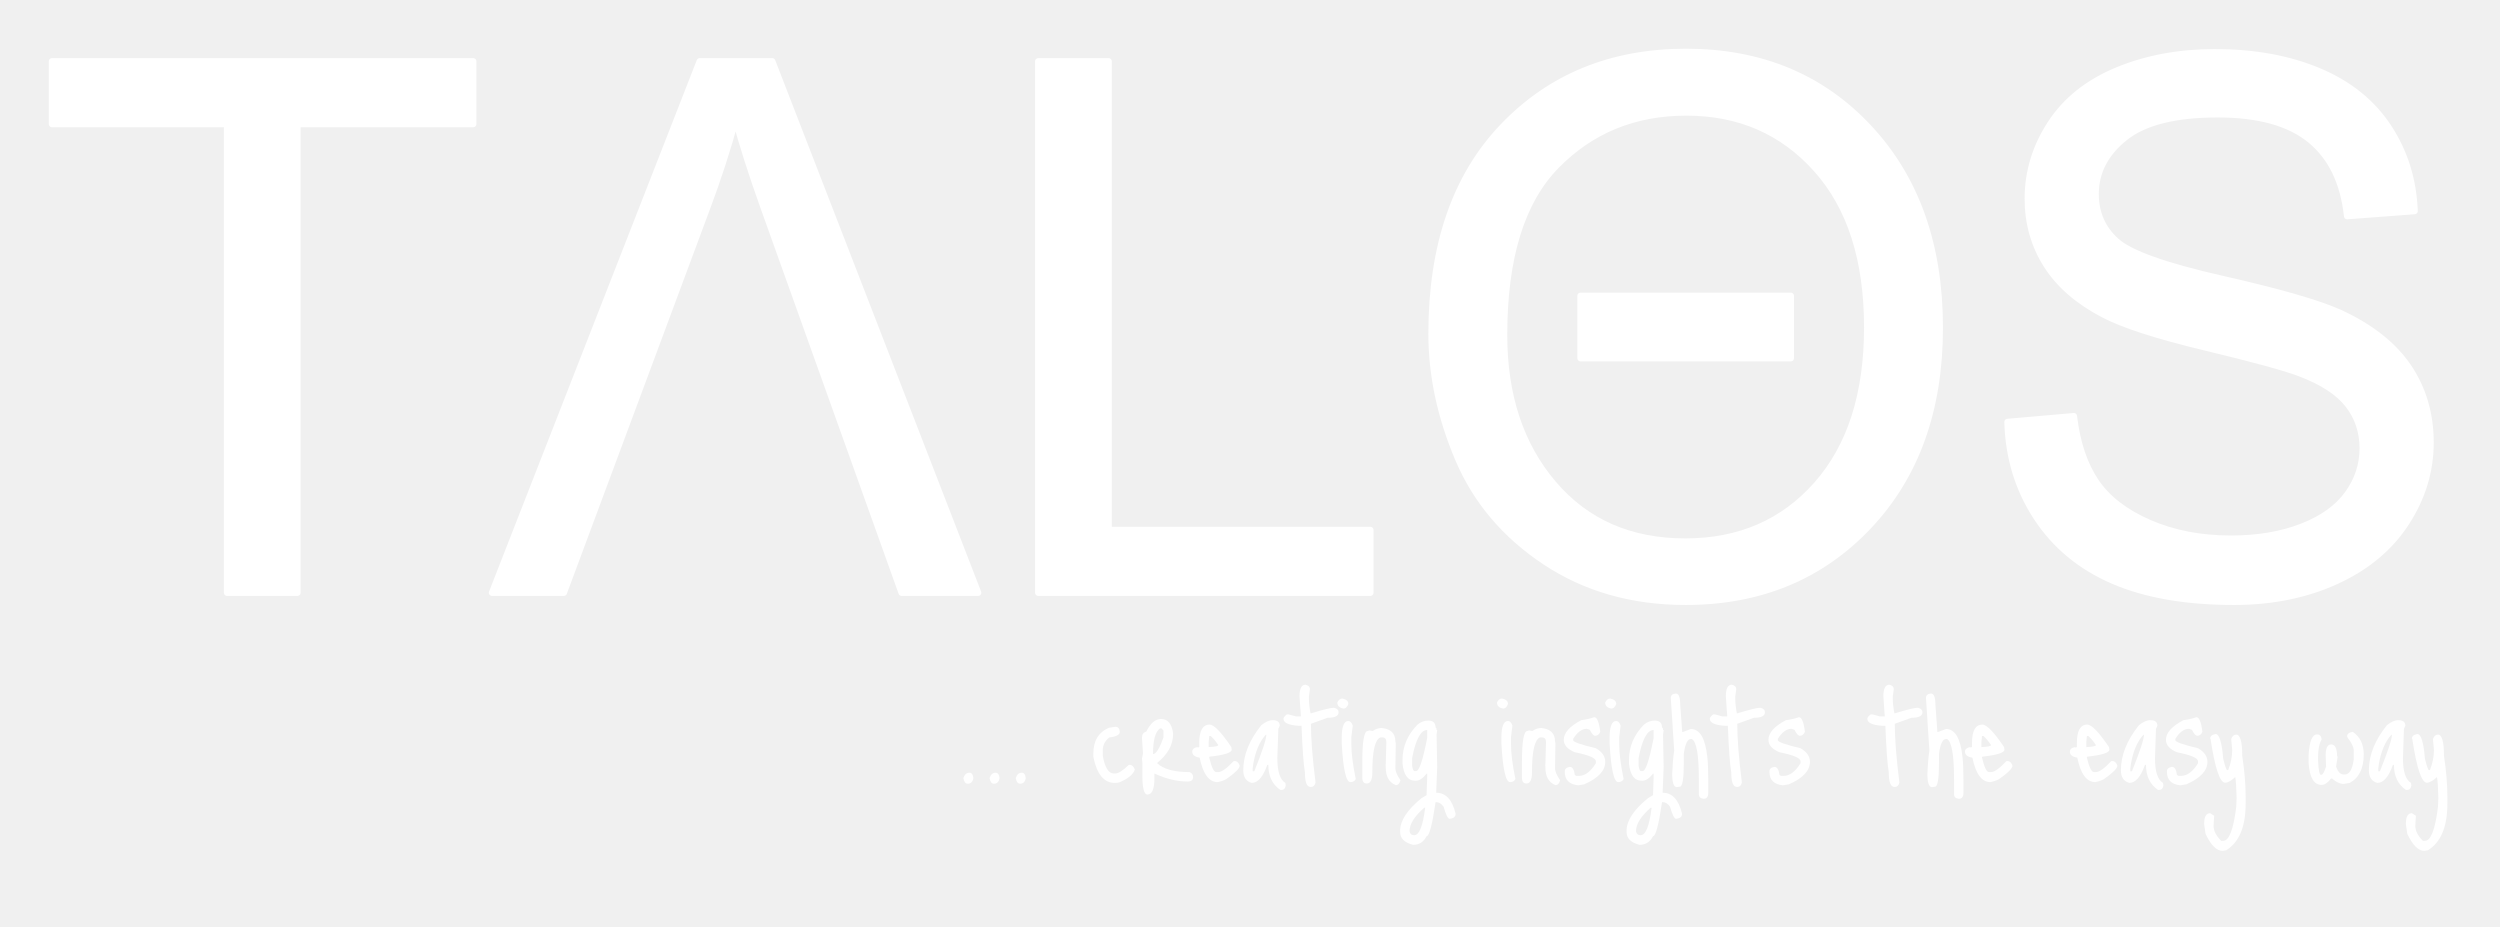
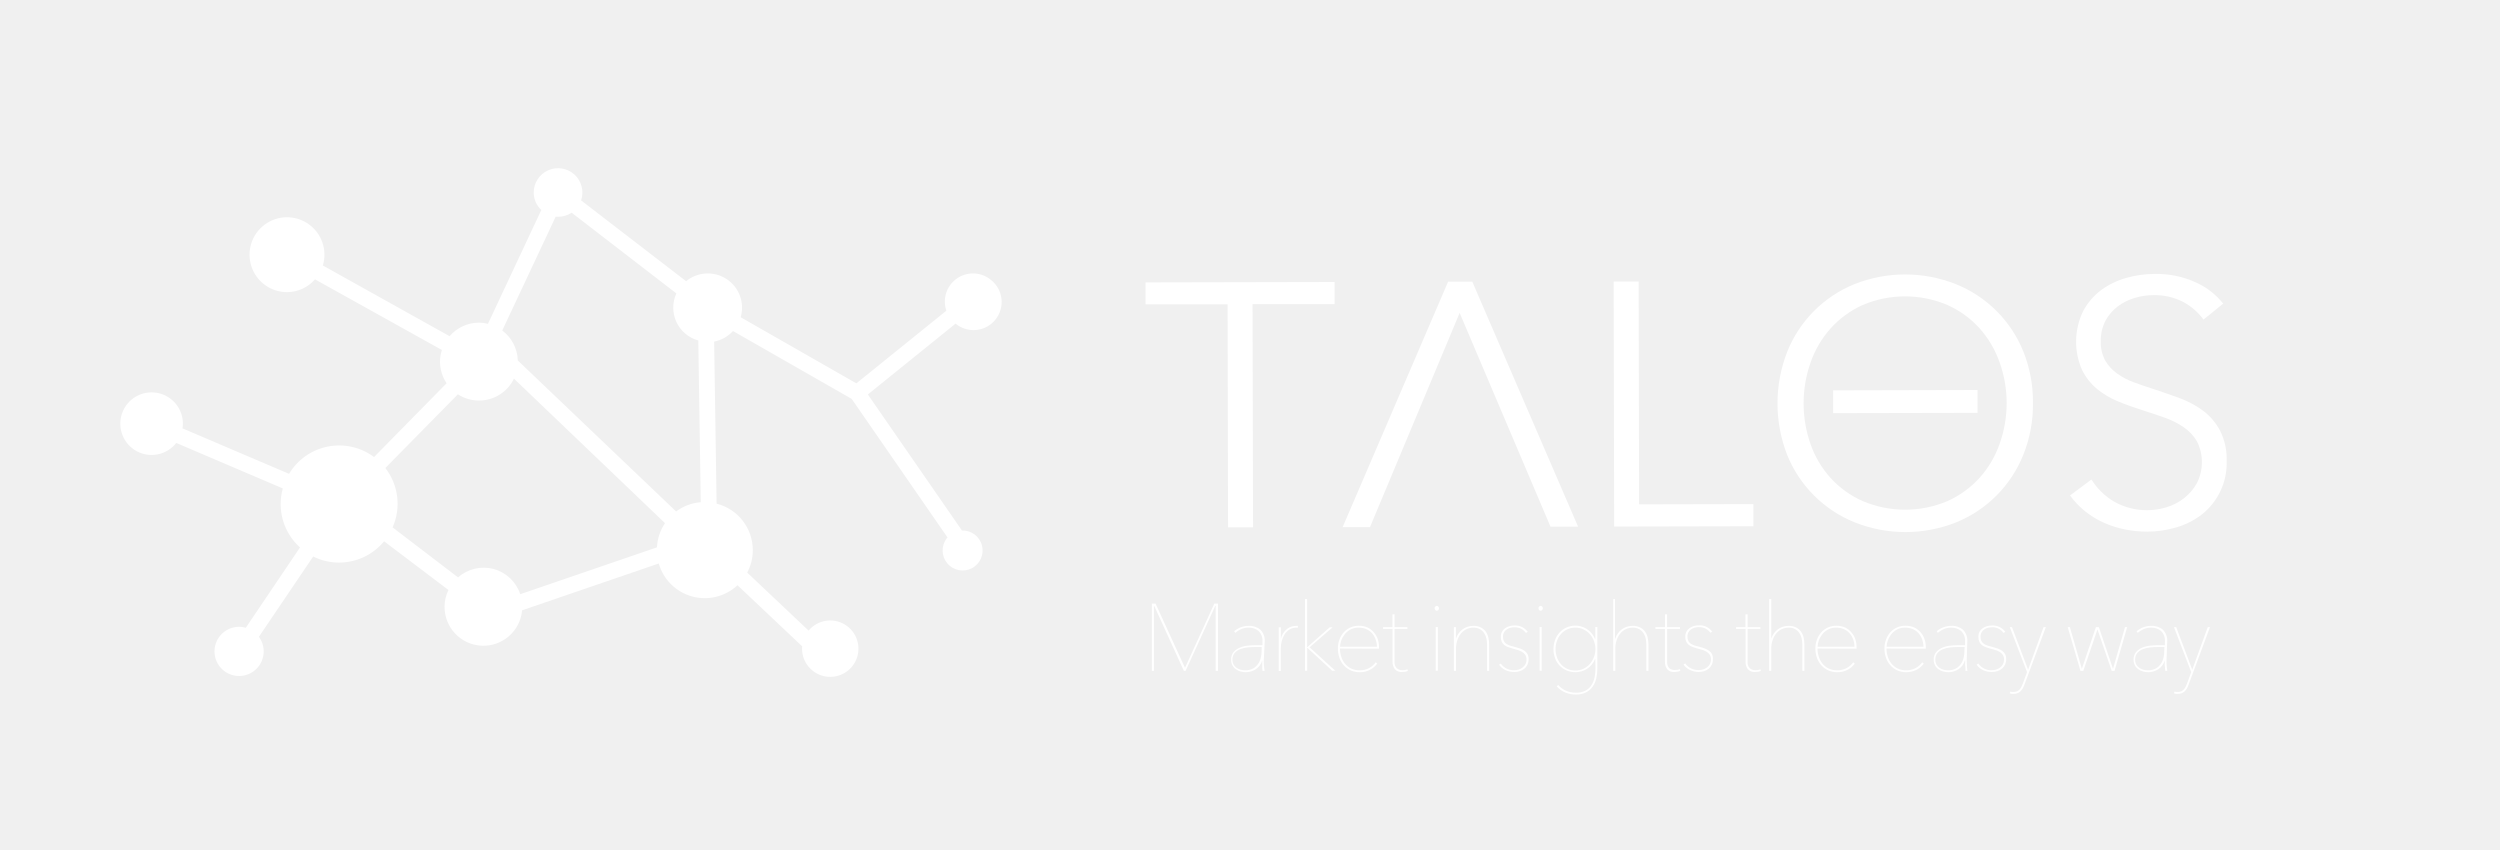
- <svg xmlns="http://www.w3.org/2000/svg" width="100%" height="100%" viewBox="0 0 14617 5417" version="1.1" xml:space="preserve" style="fill-rule:evenodd;clip-rule:evenodd;stroke-linejoin:round;stroke-miterlimit:1.414;">
-   <g>
-     <path d="M1327.7,3465.5l0,-2740.23l-1023.61,0l0,-366.636l2462.61,0l0,366.636l-1027.85,0l0,2740.23l-411.141,0Z" style="fill:#fff;fill-rule:nonzero;stroke:#fff;stroke-width:37.5px;" />
-     <path d="M4515.1,358.631l1203.75,3106.87l-447.169,0l-807.446,-2254.92c-70.643,-197.8 -125.038,-368.049 -163.185,-510.747c-46.624,170.955 -101.726,341.204 -165.304,510.747l-839.236,2254.92l-419.618,0l1214.35,-3106.87l423.856,0Z" style="fill:#fff;fill-rule:nonzero;stroke:#fff;stroke-width:37.5px;" />
-     <path d="M6070.66,3465.5l0,-3106.87l411.141,0l0,2740.23l1530.12,0l0,366.636l-1941.26,0Z" style="fill:#fff;fill-rule:nonzero;stroke:#fff;stroke-width:37.5px;" />
-     <path d="M8370.08,1952.33c0,-517.105 139.166,-921.182 417.499,-1212.23c278.332,-291.048 635.078,-436.572 1070.24,-436.572c436.572,0 792.965,147.996 1069.18,443.99c276.213,295.993 414.32,685.588 414.32,1168.78c0,480.371 -139.166,867.493 -417.499,1161.37c-278.332,293.874 -634.372,440.811 -1068.12,440.811c-312.241,0 -585.982,-78.06 -821.223,-234.181c-235.24,-156.12 -404.783,-356.746 -508.628,-601.876c-103.844,-245.13 -155.767,-488.495 -155.767,-730.093Zm423.857,6.358c0,354.626 96.074,644.615 288.222,869.965c192.149,225.351 449.288,338.026 771.419,338.026c316.48,0 572.913,-111.262 769.3,-333.787c196.387,-222.525 294.58,-528.761 294.58,-918.709c0,-395.6 -98.899,-703.955 -296.699,-925.067c-197.8,-221.112 -451.408,-331.668 -760.823,-331.668c-303.764,0 -557.371,103.845 -760.822,311.535c-203.452,207.689 -305.177,537.591 -305.177,989.705Zm447.169,135.634l0,-364.517l1229.18,0l0,364.517l-1229.18,0Z" style="fill:#fff;fill-rule:nonzero;stroke:#fff;stroke-width:37.5px;" />
-     <path d="M11737.6,2467.32l387.829,-33.909c18.367,155.414 61.106,282.924 128.216,382.531c67.111,99.606 171.309,180.139 312.595,241.598c141.285,61.459 300.231,92.189 476.838,92.189c156.827,0 295.287,-23.312 415.38,-69.937c120.092,-46.624 209.456,-110.555 268.089,-191.795c58.634,-81.239 87.95,-169.895 87.95,-265.97c0,-97.487 -28.257,-182.611 -84.771,-255.373c-56.514,-72.762 -149.763,-133.868 -279.745,-183.318c-83.359,-32.496 -267.736,-83.005 -553.133,-151.529c-285.397,-68.523 -485.316,-133.162 -599.757,-193.914c-148.35,-77.707 -258.906,-174.135 -331.668,-289.283c-72.762,-115.147 -109.143,-244.07 -109.143,-386.769c0,-156.827 44.505,-303.41 133.515,-439.751c89.009,-136.34 218.992,-239.832 389.948,-310.475c170.955,-70.643 360.984,-105.964 570.087,-105.964c230.295,0 433.393,37.087 609.294,111.262c175.9,74.175 311.181,183.318 405.842,327.43c94.662,144.111 145.524,307.296 152.589,489.554l-394.187,29.67c-21.193,-196.387 -92.895,-344.737 -215.107,-445.05c-122.212,-100.312 -302.704,-150.469 -541.477,-150.469c-248.662,0 -429.861,45.565 -543.596,136.694c-113.735,91.129 -170.602,200.979 -170.602,329.549c0,111.615 40.266,203.451 120.799,275.506c79.12,72.056 285.75,145.878 619.89,221.466c334.14,75.587 563.376,141.638 687.707,198.152c180.846,83.359 314.361,188.97 400.545,316.833c86.184,127.864 129.276,275.154 129.276,441.871c0,165.304 -47.33,321.071 -141.992,467.302c-94.661,146.23 -230.648,259.965 -407.962,341.204c-177.313,81.239 -376.879,121.859 -598.697,121.859c-281.158,0 -516.752,-40.973 -706.781,-122.918c-190.029,-81.946 -339.085,-205.218 -447.169,-369.815c-108.083,-164.598 -164.951,-350.742 -170.602,-558.431Z" style="fill:#fff;fill-rule:nonzero;stroke:#fff;stroke-width:37.5px;" />
-   </g>
-   <path d="M5667.76,4517.77c13.282,0 21.094,10.546 23.438,31.64c-3.906,21.875 -14.844,32.813 -32.813,32.813c-13.281,0 -21.875,-10.938 -25.781,-32.813c7.031,-21.094 18.75,-31.64 35.156,-31.64Z" style="fill:#fff;fill-rule:nonzero;" />
-   <path d="M5820.85,4517.77c13.281,0 21.094,10.546 23.438,31.64c-3.907,21.875 -14.844,32.813 -32.813,32.813c-13.281,0 -21.875,-10.938 -25.781,-32.813c7.031,-21.094 18.75,-31.64 35.156,-31.64Z" style="fill:#fff;fill-rule:nonzero;" />
-   <path d="M5973.95,4517.77c13.281,0 21.094,10.546 23.437,31.64c-3.906,21.875 -14.843,32.813 -32.812,32.813c-13.281,0 -21.875,-10.938 -25.781,-32.813c7.031,-21.094 18.75,-31.64 35.156,-31.64Z" style="fill:#fff;fill-rule:nonzero;" />
-   <path d="M6521.54,4249.41c15.625,0 24.218,9.766 25.781,29.297c0,17.188 -20.313,28.125 -60.938,32.813c-25.781,19.531 -38.671,44.921 -38.671,76.171l0,31.641c12.5,68.75 33.984,103.125 64.453,103.125l9.375,0c17.187,0 43.359,-16.797 78.515,-50.391l5.86,0c12.5,0 22.265,8.985 29.297,26.954c-8.594,27.343 -36.719,51.562 -84.375,72.656c-7.813,3.906 -18.75,5.859 -32.813,5.859c-63.281,0 -105.078,-50.781 -125.391,-152.344l0,-19.921c0,-73.438 30.079,-123.438 90.235,-150l38.672,-5.86Z" style="fill:#fff;fill-rule:nonzero;" />
-   <path d="M6788.31,4203.71c39.063,0 62.5,27.344 70.313,82.031l0,8.203c0,60.938 -31.25,116.797 -93.75,167.579c35.937,35.156 99.219,52.734 189.844,52.734c14.062,5.469 21.093,15.234 21.093,29.297c0,17.187 -10.937,25.781 -32.812,25.781c-61.719,0 -126.172,-15.625 -193.36,-46.875l0,26.953c0,64.063 -13.671,96.094 -41.015,96.094c-19.531,0 -29.297,-37.109 -29.297,-111.328l0,-72.656l-2.344,-26.954l5.86,-29.296l-5.86,-90.235l0,-3.515c0,-17.188 8.594,-28.907 25.781,-35.157c24.219,-48.437 52.735,-72.656 85.547,-72.656Zm-46.875,205.078c17.969,0 38.282,-32.422 60.938,-97.265l0,-41.016l-11.719,-11.719l-8.203,0c-27.344,18.75 -41.016,68.75 -41.016,150Z" style="fill:#fff;fill-rule:nonzero;" />
-   <path d="M7072.65,4236.52c25.781,0.781 67.969,44.531 126.563,131.25l2.343,15.234c0,17.969 -42.968,31.641 -128.906,41.016l-2.344,2.343l0,3.516c13.282,56.25 26.953,84.375 41.016,84.375l11.719,0c19.531,0 49.609,-21.484 90.234,-64.453l5.859,0c13.282,0 23.047,8.984 29.297,26.953c0,15.625 -26.172,41.797 -78.515,78.516c-14.063,7.812 -30.86,13.671 -50.391,17.578c-50.781,0 -85.937,-47.657 -105.469,-142.969c-28.906,-4.688 -43.359,-16.406 -43.359,-35.156c0,-14.063 10.547,-23.047 31.641,-26.953l0,3.515l9.375,-3.515l0,-23.438c0,-71.875 20.312,-107.812 60.937,-107.812Zm-2.344,66.796l-3.515,35.157l0,29.297l3.515,0c35.157,-1.563 52.735,-5.469 52.735,-11.719c-16.407,-24.219 -31.25,-41.797 -44.532,-52.735l-8.203,0Z" style="fill:#fff;fill-rule:nonzero;" />
-   <path d="M7441.37,4210.74c27.344,0 41.015,10.938 41.015,32.813l-8.203,17.578l-5.859,172.266c0,77.343 15.625,125.39 46.875,144.14l2.344,14.063c-2.344,17.968 -10.938,26.953 -25.782,26.953l-5.859,0c-46.875,-32.031 -70.312,-80.86 -70.312,-146.485l-5.86,0c-25,70.313 -55.469,105.469 -91.406,105.469c-32.813,-9.375 -49.219,-33.984 -49.219,-73.828c0,-88.281 35.156,-176.172 105.469,-263.672c24.219,-19.531 46.484,-29.297 66.797,-29.297Zm-117.188,281.25l0,17.578l9.375,0c46.875,-116.406 70.313,-187.5 70.313,-213.281l-3.516,0c-35.937,39.844 -60.156,96.485 -72.656,169.922l-3.516,25.781Z" style="fill:#fff;fill-rule:nonzero;" />
-   <path d="M7633.13,4003.32c17.188,3.907 25.782,12.891 25.782,26.954l-5.86,41.015l0,11.719c0,26.562 3.125,55.859 9.375,87.891l2.344,0c71.094,-21.875 116.016,-32.813 134.766,-32.813c17.968,3.906 26.953,12.891 26.953,26.953c0,21.094 -21.485,31.641 -64.453,31.641l-97.266,35.156c0,86.719 8.984,201.172 26.953,343.359c-3.906,17.188 -12.89,25.782 -26.953,25.782l-2.344,0c-21.875,0 -32.812,-28.125 -32.812,-84.375c-7.813,-44.532 -14.453,-135.547 -19.922,-273.047l-17.578,0c-58.594,-3.906 -87.891,-17.578 -87.891,-41.016c0,-7.031 6.641,-15.625 19.922,-25.781l9.375,0l43.359,11.719l29.297,0l-8.203,-117.188c0,-45.312 11.719,-67.969 35.156,-67.969Z" style="fill:#fff;fill-rule:nonzero;" />
-   <path d="M7848.34,4084.18c23.437,4.687 35.156,15.234 35.156,31.64c-6.25,17.969 -16.016,26.954 -29.297,26.954c-23.438,-4.688 -35.156,-16.407 -35.156,-35.157c7.031,-15.625 16.797,-23.437 29.297,-23.437Zm35.156,131.25c10.937,0 19.531,8.984 25.781,26.953l-8.203,66.797l0,44.531c0,50 8.594,117.188 25.781,201.563c-6.25,11.718 -16.797,17.578 -31.64,17.578c-25,0 -41.797,-75 -50.391,-225l0,-32.813c0,-66.406 12.891,-99.609 38.672,-99.609Z" style="fill:#fff;fill-rule:nonzero;" />
-   <path d="M8078.78,4256.44c53.125,5.469 79.688,31.641 79.688,78.516l2.343,11.719l-2.343,146.484c0,16.406 9.765,39.063 29.296,67.969l0,2.344c-4.687,17.968 -13.671,26.953 -26.953,26.953c-39.062,-15.625 -58.593,-50 -58.593,-103.125l0,-11.719l-2.344,-2.344l2.344,-3.515l0,-2.344l3.515,-128.906c0,-17.969 -7.812,-26.953 -23.437,-26.953l-11.719,0c-31.25,12.5 -46.875,80.859 -46.875,205.078c0,42.968 -10.938,64.453 -32.813,64.453c-16.406,0 -25,-10.547 -25.781,-31.641l0,-93.75c0,-121.094 10.547,-181.64 31.641,-181.64l9.375,-3.516l19.922,3.516c16.406,-11.719 33.984,-17.579 52.734,-17.579Z" style="fill:#fff;fill-rule:nonzero;" />
-   <path d="M8350.23,4213.08c28.906,0 43.36,13.672 43.36,41.016c3.906,0 5.859,4.687 5.859,14.062l3.516,0l-3.516,26.953l3.516,189.844l-5.86,150c56.25,0 94.141,41.016 113.672,123.047c0,17.187 -11.719,26.953 -35.156,29.297c-10.156,0 -21.875,-23.438 -35.156,-70.313c-12.5,-17.968 -26.954,-26.953 -43.36,-26.953l-3.515,0c-19.532,132.813 -37.11,199.219 -52.735,199.219c-17.187,33.594 -43.359,50.391 -78.515,50.391c-50.782,-12.5 -76.172,-37.891 -76.172,-76.172l0,-5.86c0,-59.375 41.797,-123.047 125.39,-191.015l29.297,-17.578l3.516,-101.954l0,-23.437l-3.516,0c-21.875,27.344 -42.187,41.016 -60.937,41.016l-5.86,0c-42.187,0 -66.797,-33.204 -73.828,-99.61l0,-21.094c0,-78.906 29.297,-148.046 87.891,-207.421c18.75,-15.625 39.453,-23.438 62.109,-23.438Zm-93.75,263.672c3.125,21.094 7.813,31.641 14.063,31.641l9.375,0c17.968,0 39.453,-64.454 64.453,-193.36l0,-46.875c-37.5,0 -66.797,54.688 -87.891,164.063l0,44.531Zm-15.234,383.203c3.125,15.625 12.109,23.438 26.953,23.438c29.687,0 51.172,-53.516 64.453,-160.547l-5.859,0c-57.032,50 -85.547,95.703 -85.547,137.109Z" style="fill:#fff;fill-rule:nonzero;" />
-   <path d="M8781.81,4084.18c23.438,4.687 35.157,15.234 35.157,31.64c-6.25,17.969 -16.016,26.954 -29.297,26.954c-23.438,-4.688 -35.157,-16.407 -35.157,-35.157c7.032,-15.625 16.797,-23.437 29.297,-23.437Zm35.157,131.25c10.937,0 19.531,8.984 25.781,26.953l-8.203,66.797l0,44.531c0,50 8.593,117.188 25.781,201.563c-6.25,11.718 -16.797,17.578 -31.641,17.578c-25,0 -41.797,-75 -50.39,-225l0,-32.813c0,-66.406 12.89,-99.609 38.672,-99.609Z" style="fill:#fff;fill-rule:nonzero;" />
-   <path d="M9012.24,4256.44c53.125,5.469 79.687,31.641 79.687,78.516l2.344,11.719l-2.344,146.484c0,16.406 9.766,39.063 29.297,67.969l0,2.344c-4.687,17.968 -13.672,26.953 -26.953,26.953c-39.062,-15.625 -58.594,-50 -58.594,-103.125l0,-11.719l-2.343,-2.344l2.343,-3.515l0,-2.344l3.516,-128.906c0,-17.969 -7.813,-26.953 -23.438,-26.953l-11.718,0c-31.25,12.5 -46.875,80.859 -46.875,205.078c0,42.968 -10.938,64.453 -32.813,64.453c-16.406,0 -25,-10.547 -25.781,-31.641l0,-93.75c0,-121.094 10.547,-181.64 31.641,-181.64l9.375,-3.516l19.921,3.516c16.407,-11.719 33.985,-17.579 52.735,-17.579Z" style="fill:#fff;fill-rule:nonzero;" />
-   <path d="M9321.2,4193.16c16.406,0 28.125,28.516 35.156,85.547c-6.25,15.625 -16.797,23.438 -31.64,23.438c-9.375,-2.344 -19.141,-14.063 -29.297,-35.157l-17.578,-5.859c-28.907,0 -55.469,19.531 -79.688,58.594l0,8.203c0,10.156 44.141,25.781 132.422,46.875c36.719,21.094 55.078,47.656 55.078,79.687c0,51.563 -41.016,95.313 -123.047,131.25l-35.156,5.86c-52.344,-5.469 -78.516,-31.641 -78.516,-78.516l0,-3.516c0,-14.062 9.766,-22.656 29.297,-25.781c15.625,0 25.391,15.625 29.297,46.875l8.203,5.86l15.235,0c35.937,0 69.14,-24.61 99.609,-73.829l0,-11.718c0,-18.75 -41.016,-36.328 -123.047,-52.735c-42.969,-17.968 -64.453,-42.187 -64.453,-72.656c0,-40.625 33.984,-78.906 101.953,-114.844c29.688,-3.906 55.078,-9.765 76.172,-17.578Z" style="fill:#fff;fill-rule:nonzero;" />
-   <path d="M9414.52,4084.18c23.438,4.687 35.156,15.234 35.156,31.64c-6.25,17.969 -16.015,26.954 -29.297,26.954c-23.437,-4.688 -35.156,-16.407 -35.156,-35.157c7.031,-15.625 16.797,-23.437 29.297,-23.437Zm35.156,131.25c10.938,0 19.532,8.984 25.782,26.953l-8.204,66.797l0,44.531c0,50 8.594,117.188 25.782,201.563c-6.25,11.718 -16.797,17.578 -31.641,17.578c-25,0 -41.797,-75 -50.391,-225l0,-32.813c0,-66.406 12.891,-99.609 38.672,-99.609Z" style="fill:#fff;fill-rule:nonzero;" />
-   <path d="M9674.26,4213.08c28.907,0 43.36,13.672 43.36,41.016c3.906,0 5.859,4.687 5.859,14.062l3.516,0l-3.516,26.953l3.516,189.844l-5.86,150c56.25,0 94.141,41.016 113.672,123.047c0,17.187 -11.718,26.953 -35.156,29.297c-10.156,0 -21.875,-23.438 -35.156,-70.313c-12.5,-17.968 -26.953,-26.953 -43.36,-26.953l-3.515,0c-19.531,132.813 -37.11,199.219 -52.735,199.219c-17.187,33.594 -43.359,50.391 -78.515,50.391c-50.781,-12.5 -76.172,-37.891 -76.172,-76.172l0,-5.86c0,-59.375 41.797,-123.047 125.391,-191.015l29.296,-17.578l3.516,-101.954l0,-23.437l-3.516,0c-21.875,27.344 -42.187,41.016 -60.937,41.016l-5.859,0c-42.188,0 -66.797,-33.204 -73.829,-99.61l0,-21.094c0,-78.906 29.297,-148.046 87.891,-207.421c18.75,-15.625 39.453,-23.438 62.109,-23.438Zm-93.75,263.672c3.125,21.094 7.813,31.641 14.063,31.641l9.375,0c17.969,0 39.453,-64.454 64.453,-193.36l0,-46.875c-37.5,0 -66.797,54.688 -87.891,164.063l0,44.531Zm-15.234,383.203c3.125,15.625 12.109,23.438 26.953,23.438c29.688,0 51.172,-53.516 64.453,-160.547l-5.859,0c-57.031,50 -85.547,95.703 -85.547,137.109Z" style="fill:#fff;fill-rule:nonzero;" />
-   <path d="M9798.06,4054.88c17.188,0 25.782,21.484 25.782,64.453l11.718,160.547l3.516,0l46.875,-17.578c52.344,0 84.375,53.906 96.094,161.719c3.906,32.031 5.859,76.953 5.859,134.765l0,76.172c0,23.438 -8.594,35.156 -25.781,35.156l-3.516,0c-17.187,-2.343 -25.781,-11.328 -25.781,-26.953l0,-87.89c0,-141.407 -13.672,-219.532 -41.016,-234.375l-5.859,0c-19.531,0 -33.203,28.515 -41.016,85.546l0,52.735c0,93.75 -7.812,140.625 -23.437,140.625l-17.578,2.344c-17.969,0 -26.953,-26.172 -26.953,-78.516c2.343,-55.469 6.25,-100.391 11.718,-134.766l-19.922,-308.203c0,-15.625 9.766,-24.219 29.297,-25.781Z" style="fill:#fff;fill-rule:nonzero;" />
-   <path d="M10125.8,4003.32c17.188,3.907 25.782,12.891 25.782,26.954l-5.86,41.015l0,11.719c0,26.562 3.125,55.859 9.375,87.891l2.344,0c71.094,-21.875 116.016,-32.813 134.766,-32.813c17.968,3.906 26.953,12.891 26.953,26.953c0,21.094 -21.485,31.641 -64.453,31.641l-97.266,35.156c0,86.719 8.984,201.172 26.953,343.359c-3.906,17.188 -12.89,25.782 -26.953,25.782l-2.344,0c-21.875,0 -32.812,-28.125 -32.812,-84.375c-7.813,-44.532 -14.453,-135.547 -19.922,-273.047l-17.578,0c-58.594,-3.906 -87.891,-17.578 -87.891,-41.016c0,-7.031 6.641,-15.625 19.922,-25.781l9.375,0l43.359,11.719l29.297,0l-8.203,-117.188c0,-45.312 11.719,-67.969 35.156,-67.969Z" style="fill:#fff;fill-rule:nonzero;" />
-   <path d="M10517.9,4193.16c16.406,0 28.125,28.516 35.156,85.547c-6.25,15.625 -16.797,23.438 -31.641,23.438c-9.375,-2.344 -19.14,-14.063 -29.297,-35.157l-17.578,-5.859c-28.906,0 -55.468,19.531 -79.687,58.594l0,8.203c0,10.156 44.14,25.781 132.422,46.875c36.718,21.094 55.078,47.656 55.078,79.687c0,51.563 -41.016,95.313 -123.047,131.25l-35.156,5.86c-52.344,-5.469 -78.516,-31.641 -78.516,-78.516l0,-3.516c0,-14.062 9.766,-22.656 29.297,-25.781c15.625,0 25.391,15.625 29.297,46.875l8.203,5.86l15.234,0c35.938,0 69.141,-24.61 99.61,-73.829l0,-11.718c0,-18.75 -41.016,-36.328 -123.047,-52.735c-42.969,-17.968 -64.453,-42.187 -64.453,-72.656c0,-40.625 33.984,-78.906 101.953,-114.844c29.687,-3.906 55.078,-9.765 76.172,-17.578Z" style="fill:#fff;fill-rule:nonzero;" />
-   <path d="M11046.8,4003.32c17.188,3.907 25.782,12.891 25.782,26.954l-5.86,41.015l0,11.719c0,26.562 3.125,55.859 9.375,87.891l2.344,0c71.094,-21.875 116.016,-32.813 134.766,-32.813c17.968,3.906 26.953,12.891 26.953,26.953c0,21.094 -21.485,31.641 -64.453,31.641l-97.266,35.156c0,86.719 8.984,201.172 26.953,343.359c-3.906,17.188 -12.89,25.782 -26.953,25.782l-2.344,0c-21.875,0 -32.812,-28.125 -32.812,-84.375c-7.813,-44.532 -14.453,-135.547 -19.922,-273.047l-17.578,0c-58.594,-3.906 -87.891,-17.578 -87.891,-41.016c0,-7.031 6.641,-15.625 19.922,-25.781l9.375,0l43.359,11.719l29.297,0l-8.203,-117.188c0,-45.312 11.719,-67.969 35.156,-67.969Z" style="fill:#fff;fill-rule:nonzero;" />
-   <path d="M11290.1,4054.88c17.187,0 25.781,21.484 25.781,64.453l11.719,160.547l3.515,0l46.875,-17.578c52.344,0 84.375,53.906 96.094,161.719c3.906,32.031 5.859,76.953 5.859,134.765l0,76.172c0,23.438 -8.593,35.156 -25.781,35.156l-3.516,0c-17.187,-2.343 -25.781,-11.328 -25.781,-26.953l0,-87.89c0,-141.407 -13.672,-219.532 -41.015,-234.375l-5.86,0c-19.531,0 -33.203,28.515 -41.015,85.546l0,52.735c0,93.75 -7.813,140.625 -23.438,140.625l-17.578,2.344c-17.969,0 -26.953,-26.172 -26.953,-78.516c2.344,-55.469 6.25,-100.391 11.719,-134.766l-19.922,-308.203c0,-15.625 9.765,-24.219 29.297,-25.781Z" style="fill:#fff;fill-rule:nonzero;" />
-   <path d="M11590.8,4236.52c25.781,0.781 67.968,44.531 126.562,131.25l2.344,15.234c0,17.969 -42.969,31.641 -128.906,41.016l-2.344,2.343l0,3.516c13.281,56.25 26.953,84.375 41.015,84.375l11.719,0c19.531,0 49.61,-21.484 90.235,-64.453l5.859,0c13.281,0 23.047,8.984 29.297,26.953c0,15.625 -26.172,41.797 -78.516,78.516c-14.062,7.812 -30.859,13.671 -50.39,17.578c-50.782,0 -85.938,-47.657 -105.469,-142.969c-28.906,-4.688 -43.36,-16.406 -43.36,-35.156c0,-14.063 10.547,-23.047 31.641,-26.953l0,3.515l9.375,-3.515l0,-23.438c0,-71.875 20.313,-107.812 60.938,-107.812Zm-2.344,66.796l-3.516,35.157l0,29.297l3.516,0c35.156,-1.563 52.734,-5.469 52.734,-11.719c-16.406,-24.219 -31.25,-41.797 -44.531,-52.735l-8.203,0Z" style="fill:#fff;fill-rule:nonzero;" />
-   <path d="M12204.1,4236.52c25.782,0.781 67.969,44.531 126.563,131.25l2.344,15.234c0,17.969 -42.969,31.641 -128.907,41.016l-2.343,2.343l0,3.516c13.281,56.25 26.953,84.375 41.015,84.375l11.719,0c19.531,0 49.609,-21.484 90.234,-64.453l5.86,0c13.281,0 23.047,8.984 29.297,26.953c0,15.625 -26.172,41.797 -78.516,78.516c-14.063,7.812 -30.859,13.671 -50.391,17.578c-50.781,0 -85.937,-47.657 -105.468,-142.969c-28.907,-4.688 -43.36,-16.406 -43.36,-35.156c0,-14.063 10.547,-23.047 31.641,-26.953l0,3.515l9.375,-3.515l0,-23.438c0,-71.875 20.312,-107.812 60.937,-107.812Zm-2.343,66.796l-3.516,35.157l0,29.297l3.516,0c35.156,-1.563 52.734,-5.469 52.734,-11.719c-16.406,-24.219 -31.25,-41.797 -44.531,-52.735l-8.203,0Z" style="fill:#fff;fill-rule:nonzero;" />
-   <path d="M12572.8,4210.74c27.344,0 41.016,10.938 41.016,32.813l-8.203,17.578l-5.86,172.266c0,77.343 15.625,125.39 46.875,144.14l2.344,14.063c-2.344,17.968 -10.938,26.953 -25.781,26.953l-5.86,0c-46.875,-32.031 -70.312,-80.86 -70.312,-146.485l-5.86,0c-25,70.313 -55.468,105.469 -91.406,105.469c-32.812,-9.375 -49.219,-33.984 -49.219,-73.828c0,-88.281 35.157,-176.172 105.469,-263.672c24.219,-19.531 46.485,-29.297 66.797,-29.297Zm-117.187,281.25l0,17.578l9.375,0c46.875,-116.406 70.312,-187.5 70.312,-213.281l-3.516,0c-35.937,39.844 -60.156,96.485 -72.656,169.922l-3.515,25.781Z" style="fill:#fff;fill-rule:nonzero;" />
-   <path d="M12841.9,4193.16c16.407,0 28.125,28.516 35.157,85.547c-6.25,15.625 -16.797,23.438 -31.641,23.438c-9.375,-2.344 -19.141,-14.063 -29.297,-35.157l-17.578,-5.859c-28.906,0 -55.469,19.531 -79.687,58.594l0,8.203c0,10.156 44.14,25.781 132.421,46.875c36.719,21.094 55.079,47.656 55.079,79.687c0,51.563 -41.016,95.313 -123.047,131.25l-35.157,5.86c-52.343,-5.469 -78.515,-31.641 -78.515,-78.516l0,-3.516c0,-14.062 9.765,-22.656 29.297,-25.781c15.625,0 25.39,15.625 29.297,46.875l8.203,5.86l15.234,0c35.938,0 69.141,-24.61 99.609,-73.829l0,-11.718c0,-18.75 -41.015,-36.328 -123.046,-52.735c-42.969,-17.968 -64.454,-42.187 -64.454,-72.656c0,-40.625 33.985,-78.906 101.954,-114.844c29.687,-3.906 55.078,-9.765 76.171,-17.578Z" style="fill:#fff;fill-rule:nonzero;" />
-   <path d="M12954,4291.6c21.875,0 36.718,48.047 44.531,144.14c10.937,44.532 18.75,66.797 23.437,66.797l5.86,0c15.625,-39.844 23.437,-78.906 23.437,-117.187l-5.859,-64.453c6.25,-17.188 16.015,-25.782 29.297,-25.782c23.437,0 35.156,41.016 35.156,123.047c13.281,87.5 19.922,166.406 19.922,236.719l0,44.531c0,134.375 -37.891,225 -113.672,271.875l-21.094,3.516c-35.156,0 -68.359,-33.203 -99.609,-99.61l-8.203,-56.25l0,-2.343c0,-41.407 11.718,-62.11 35.156,-62.11l23.437,15.235l-3.515,58.593c0,28.907 14.844,58.204 44.531,87.891l11.719,0c34.375,0 59.765,-65.625 76.172,-196.875l2.343,-55.078c-1.562,-64.063 -4.296,-104.297 -8.203,-120.703c-24.218,21.875 -43.75,32.812 -58.593,32.812c-31.25,0 -59.766,-85.156 -85.547,-255.468l-2.344,-2.344c0,-14.063 10.547,-23.047 31.641,-26.953Z" style="fill:#fff;fill-rule:nonzero;" />
-   <path d="M13755.9,4278.71c42.969,28.906 64.453,73.047 64.453,132.422c0,81.25 -27.343,136.719 -82.031,166.406l-35.156,5.86c-21.875,0 -44.531,-10.547 -67.969,-31.641l-5.859,0c-19.532,25 -37.891,37.5 -55.078,37.5c-44.532,0 -69.922,-41.797 -76.172,-125.391l0,-50.39c4.687,-79.688 21.093,-119.532 49.218,-119.532c15.625,0 24.61,9.766 26.954,29.297c-14.063,24.219 -21.094,59.375 -21.094,105.469l0,17.578c2.344,56.25 8.203,84.375 17.578,84.375c9.375,0 19.141,-16.406 29.297,-49.219l-2.344,-64.453c0,-42.968 10.547,-64.453 31.641,-64.453c23.437,0 35.156,23.438 35.156,70.313l3.516,0l-9.375,58.593c10.156,31.25 25,46.875 44.531,46.875l5.859,0c27.344,0 44.922,-29.296 52.735,-87.89l0,-52.735c0,-19.531 -11.719,-44.14 -35.157,-73.828l-3.515,-8.203c0,-14.062 10.937,-23.047 32.812,-26.953Z" style="fill:#fff;fill-rule:nonzero;" />
-   <path d="M14022.6,4210.74c27.344,0 41.015,10.938 41.015,32.813l-8.203,17.578l-5.859,172.266c0,77.343 15.625,125.39 46.875,144.14l2.344,14.063c-2.344,17.968 -10.938,26.953 -25.782,26.953l-5.859,0c-46.875,-32.031 -70.312,-80.86 -70.312,-146.485l-5.86,0c-25,70.313 -55.469,105.469 -91.406,105.469c-32.813,-9.375 -49.219,-33.984 -49.219,-73.828c0,-88.281 35.156,-176.172 105.469,-263.672c24.219,-19.531 46.484,-29.297 66.797,-29.297Zm-117.188,281.25l0,17.578l9.375,0c46.875,-116.406 70.313,-187.5 70.313,-213.281l-3.516,0c-35.937,39.844 -60.156,96.485 -72.656,169.922l-3.516,25.781Z" style="fill:#fff;fill-rule:nonzero;" />
-   <path d="M14133.5,4291.6c21.875,0 36.719,48.047 44.531,144.14c10.938,44.532 18.75,66.797 23.438,66.797l5.859,0c15.625,-39.844 23.438,-78.906 23.438,-117.187l-5.86,-64.453c6.25,-17.188 16.016,-25.782 29.297,-25.782c23.438,0 35.156,41.016 35.156,123.047c13.282,87.5 19.922,166.406 19.922,236.719l0,44.531c0,134.375 -37.89,225 -113.672,271.875l-21.093,3.516c-35.157,0 -68.36,-33.203 -99.61,-99.61l-8.203,-56.25l0,-2.343c0,-41.407 11.719,-62.11 35.156,-62.11l23.438,15.235l-3.516,58.593c0,28.907 14.844,58.204 44.532,87.891l11.718,0c34.375,0 59.766,-65.625 76.172,-196.875l2.344,-55.078c-1.563,-64.063 -4.297,-104.297 -8.203,-120.703c-24.219,21.875 -43.75,32.812 -58.594,32.812c-31.25,0 -59.766,-85.156 -85.547,-255.468l-2.344,-2.344c0,-14.063 10.547,-23.047 31.641,-26.953Z" style="fill:#fff;fill-rule:nonzero;" />
-   <g id="Ebene1" />
+ <svg xmlns="http://www.w3.org/2000/svg" id="Ebene_1" data-name="Ebene 1" viewBox="0 0 500 170">
+   <defs>
+     <style>.cls-1{fill:none;}.cls-2{fill:#fff;}</style>
+   </defs>
+   <rect class="cls-1" x="0.23" y="-0.18" width="499.54" height="169.94" />
+   <path class="cls-2" d="M250.61,105.47h-5l-.09-44.6-16.41,0V56.48l37.81-.08v4.43l-16.41,0Z" />
+   <path class="cls-2" d="M274,105.42h-5.47l21.09-49.08h4.84l21.16,49H310.1L291.93,62.58Z" />
+   <path class="cls-2" d="M327.82,100.87l22.86-.05v4.43l-27.85.06-.1-49h5Z" />
+   <path class="cls-2" d="M406.59,80.62a26.71,26.71,0,0,1-1.92,10.32,24.31,24.31,0,0,1-13.44,13.53,27.43,27.43,0,0,1-20.29,0A24.37,24.37,0,0,1,357.44,91a28.42,28.42,0,0,1,0-20.64,24.31,24.31,0,0,1,13.44-13.53,27.5,27.5,0,0,1,20.29,0,24.31,24.31,0,0,1,13.5,13.47A26.91,26.91,0,0,1,406.59,80.62Zm-5.26,0a24.12,24.12,0,0,0-1.41-8.15,20.15,20.15,0,0,0-4-6.8,19.2,19.2,0,0,0-6.41-4.66,21.67,21.67,0,0,0-17,0,19.35,19.35,0,0,0-6.4,4.68,20.33,20.33,0,0,0-4,6.82,24.65,24.65,0,0,0,0,16.32,19.94,19.94,0,0,0,4,6.76,19.23,19.23,0,0,0,6.41,4.62,21.73,21.73,0,0,0,17,0,19.45,19.45,0,0,0,6.4-4.65,20.05,20.05,0,0,0,4-6.78A24.21,24.21,0,0,0,401.33,80.66ZM395.5,78v4.57l-28.88.06V78.07Z" />
+   <path class="cls-2" d="M440.7,63.92a12,12,0,0,0-4.1-3.55,12.37,12.37,0,0,0-6-1.34,12.83,12.83,0,0,0-3.67.56,10.59,10.59,0,0,0-3.39,1.7,8.9,8.9,0,0,0-2.46,2.88,8.54,8.54,0,0,0-.92,4.09,7.55,7.55,0,0,0,.9,3.88,8.54,8.54,0,0,0,2.39,2.59,13.92,13.92,0,0,0,3.39,1.76c1.27.46,2.59.92,4,1.37,1.71.56,3.42,1.15,5.15,1.79a18.84,18.84,0,0,1,4.67,2.52A12.1,12.1,0,0,1,444,86.11a12.53,12.53,0,0,1,1.33,6.06,13.06,13.06,0,0,1-5,10.75,15.27,15.27,0,0,1-5.11,2.57,20.46,20.46,0,0,1-5.78.84,22.11,22.11,0,0,1-4.43-.44,20.05,20.05,0,0,1-4.23-1.34,17.26,17.26,0,0,1-3.74-2.28A16.47,16.47,0,0,1,414,99.09l4.29-3.19a13.23,13.23,0,0,0,4.47,4.39,13.35,13.35,0,0,0,10.57,1.15,10.55,10.55,0,0,0,3.49-1.81,10,10,0,0,0,2.56-3,9.28,9.28,0,0,0,0-8.38,8.9,8.9,0,0,0-2.67-2.83,16.15,16.15,0,0,0-3.81-1.9q-2.16-.77-4.51-1.51c-1.62-.51-3.21-1.08-4.78-1.73a16.26,16.26,0,0,1-4.23-2.51,11.79,11.79,0,0,1-3-3.84,14,14,0,0,1,.25-11.71A12.79,12.79,0,0,1,420.25,58a15.63,15.63,0,0,1,5.05-2.43,20.54,20.54,0,0,1,5.48-.78,18.88,18.88,0,0,1,8.52,1.75,14.74,14.74,0,0,1,5.34,4.18Z" />
+   <path class="cls-2" d="M243.14,134.17v-13h-.08l-5.94,13h-.35l-5.93-13h-.05v13h-.42V120.72h.74L237,133.57l5.86-12.85h.74v13.45Z" />
+   <path class="cls-2" d="M252.75,132.2c0,.33,0,.68.05,1.05s.07.68.11.92h-.4a2.58,2.58,0,0,1-.06-.46c0-.18,0-.37,0-.57s0-.39,0-.58,0-.35,0-.48h0a3.12,3.12,0,0,1-1.31,1.78,3.69,3.69,0,0,1-2,.58,3.81,3.81,0,0,1-1.05-.15,2.75,2.75,0,0,1-.94-.46,2.24,2.24,0,0,1-.68-.78,2.32,2.32,0,0,1-.25-1.12,2.25,2.25,0,0,1,.48-1.5,3.19,3.19,0,0,1,1.21-.88,5.21,5.21,0,0,1,1.55-.41,14.14,14.14,0,0,1,1.51-.1h1.52v-.7a2.69,2.69,0,0,0-.78-2.14,3,3,0,0,0-2-.67,3.67,3.67,0,0,0-1.45.28,4.58,4.58,0,0,0-1.21.76l-.22-.32a4.39,4.39,0,0,1,1.37-.81,4.59,4.59,0,0,1,1.51-.27,3.42,3.42,0,0,1,2.37.77,3.06,3.06,0,0,1,.86,2.42Zm-.41-2.8H251a13.57,13.57,0,0,0-1.52.09,5.55,5.55,0,0,0-1.47.35,2.86,2.86,0,0,0-1.09.76,2,2,0,0,0-.43,1.33,2,2,0,0,0,.24,1,1.91,1.91,0,0,0,.61.65,2.65,2.65,0,0,0,.82.37,3.66,3.66,0,0,0,.84.11,3.29,3.29,0,0,0,1.62-.36,3.06,3.06,0,0,0,1-.92,3.52,3.52,0,0,0,.54-1.24,5.54,5.54,0,0,0,.16-1.32Z" />
+   <path class="cls-2" d="M257.43,125.77a3,3,0,0,1,1.8-.6h.18a.56.56,0,0,1,.17,0v.36a.39.39,0,0,0-.15,0h-.1a2.63,2.63,0,0,0-1.43.37,3.21,3.21,0,0,0-1,1,4.51,4.51,0,0,0-.56,1.33,6.06,6.06,0,0,0-.18,1.45v4.52h-.41v-6.53c0-.14,0-.31,0-.52s0-.4,0-.61,0-.41,0-.6,0-.35,0-.48h.42q0,.19,0,.48c0,.19,0,.39,0,.62s0,.43,0,.64v.56h0A3.46,3.46,0,0,1,257.43,125.77Z" />
+   <path class="cls-2" d="M261.42,129.46l4.52-4h.59l-4.62,4,5.15,4.69h-.62l-5-4.61h0v4.61H261V119.81h.42v9.65Z" />
+   <path class="cls-2" d="M268,129.71a5.35,5.35,0,0,0,.23,1.58,4.28,4.28,0,0,0,.72,1.39,3.76,3.76,0,0,0,1.23,1,3.83,3.83,0,0,0,1.75.38,3.84,3.84,0,0,0,3.21-1.6l.3.27a4.21,4.21,0,0,1-3.51,1.71,4.4,4.4,0,0,1-1.77-.35,4.23,4.23,0,0,1-1.38-1,4.49,4.49,0,0,1-.89-1.5,5.57,5.57,0,0,1-.31-1.9,5,5,0,0,1,.32-1.83,4.59,4.59,0,0,1,.89-1.44,3.88,3.88,0,0,1,1.32-.94,4.07,4.07,0,0,1,1.64-.33,4.17,4.17,0,0,1,1.79.36,3.68,3.68,0,0,1,1.26,1,4,4,0,0,1,.76,1.34,5,5,0,0,1,.24,1.53v.36Zm7.39-.36a4.56,4.56,0,0,0-.3-1.56,3.64,3.64,0,0,0-.75-1.21,3.4,3.4,0,0,0-1.14-.78,3.9,3.9,0,0,0-1.48-.27,3.23,3.23,0,0,0-1.69.41,3.73,3.73,0,0,0-1.15,1,4.24,4.24,0,0,0-.66,1.26,3.86,3.86,0,0,0-.21,1.15Z" />
+   <path class="cls-2" d="M281,134.35a3.92,3.92,0,0,1-.59.05,1.7,1.7,0,0,1-1.46-.58,2.34,2.34,0,0,1-.44-1.45v-6.58h-1.9v-.36h1.89v-2.56h.41v2.56h2.57v.36h-2.57v6.58a1.64,1.64,0,0,0,.44,1.28,1.68,1.68,0,0,0,1.16.39,2.74,2.74,0,0,0,1-.17l.06.32A2.46,2.46,0,0,1,281,134.35Z" />
+   <path class="cls-2" d="M287.36,122.15a.41.41,0,0,1-.3-.14.49.49,0,0,1-.14-.36.46.46,0,0,1,.14-.34.39.39,0,0,1,.3-.13.41.41,0,0,1,.3.13.5.5,0,0,1,0,.7A.42.42,0,0,1,287.36,122.15Zm-.21,12v-8.74h.42v8.74Z" />
+   <path class="cls-2" d="M291.73,126.65a3.7,3.7,0,0,1,.82-.81,3.3,3.3,0,0,1,1-.5,3.38,3.38,0,0,1,1.1-.17,3.17,3.17,0,0,1,1.52.32,2.69,2.69,0,0,1,1,.86,3.43,3.43,0,0,1,.51,1.19,6.21,6.21,0,0,1,.15,1.35v5.28h-.42v-5.24a5.92,5.92,0,0,0-.11-1.14,3.12,3.12,0,0,0-.43-1.1,2.66,2.66,0,0,0-.84-.83,2.55,2.55,0,0,0-1.35-.33,3.29,3.29,0,0,0-1.36.29,3.14,3.14,0,0,0-1.1.85,4.12,4.12,0,0,0-.74,1.34,5.22,5.22,0,0,0-.28,1.79v4.37h-.42v-6.53c0-.14,0-.31,0-.52s0-.4,0-.61a5.74,5.74,0,0,0,0-.6q0-.28,0-.48h.41a3.23,3.23,0,0,1,0,.48c0,.19,0,.39,0,.62s0,.43,0,.64,0,.4,0,.56h0A3.44,3.44,0,0,1,291.73,126.65Z" />
+   <path class="cls-2" d="M305.72,131.89a2.33,2.33,0,0,1-.85,1.85,2.8,2.8,0,0,1-.9.49,3.29,3.29,0,0,1-1.1.17,4,4,0,0,1-1.76-.37,3.19,3.19,0,0,1-1.3-1.09l.34-.23a3.13,3.13,0,0,0,2.73,1.33,2.79,2.79,0,0,0,.85-.13,2.4,2.4,0,0,0,.78-.4,2.18,2.18,0,0,0,.57-.67,1.8,1.8,0,0,0,.22-.91,1.63,1.63,0,0,0-.28-1,2,2,0,0,0-.69-.6,3.94,3.94,0,0,0-.92-.37l-.94-.26q-.48-.14-.9-.3a2.47,2.47,0,0,1-.73-.41,1.83,1.83,0,0,1-.49-.64,2.21,2.21,0,0,1-.18-1,2,2,0,0,1,.23-1,2,2,0,0,1,.6-.69,2.7,2.7,0,0,1,.87-.42,3.27,3.27,0,0,1,1-.14,3.06,3.06,0,0,1,2.68,1.27l-.36.21a3.13,3.13,0,0,0-1-.85,3,3,0,0,0-1.33-.27,3.42,3.42,0,0,0-.76.09,2.29,2.29,0,0,0-.73.32,1.73,1.73,0,0,0-.56.58,1.7,1.7,0,0,0-.21.87,2,2,0,0,0,.18.91,1.39,1.39,0,0,0,.5.55,3.53,3.53,0,0,0,.78.36l1,.27a10.37,10.37,0,0,1,1,.31,3.87,3.87,0,0,1,.86.45,2,2,0,0,1,.59.67A2.06,2.06,0,0,1,305.72,131.89Z" />
+   <path class="cls-2" d="M308.13,122.15a.41.41,0,0,1-.3-.14.49.49,0,0,1-.14-.36.46.46,0,0,1,.14-.34.39.39,0,0,1,.3-.13.41.41,0,0,1,.3.13.5.5,0,0,1,0,.7A.42.42,0,0,1,308.13,122.15Zm-.21,12v-8.74h.42v8.74Z" />
+   <path class="cls-2" d="M319.06,131.82H319a3.84,3.84,0,0,1-.67,1.13,4.28,4.28,0,0,1-.93.82,4,4,0,0,1-1.11.5,4.6,4.6,0,0,1-1.22.17,4.42,4.42,0,0,1-1.76-.35,4.2,4.2,0,0,1-2.29-2.43,5.29,5.29,0,0,1,0-3.68,4.36,4.36,0,0,1,.9-1.48,4,4,0,0,1,1.39-1,4.25,4.25,0,0,1,5.69,2.29h.06v-2.38h.41v8.25a9.29,9.29,0,0,1-.21,2,4.77,4.77,0,0,1-.73,1.67,3.64,3.64,0,0,1-1.33,1.15,4.46,4.46,0,0,1-2,.43,5.46,5.46,0,0,1-2.2-.43,4.78,4.78,0,0,1-1.66-1.21l.29-.28a4.32,4.32,0,0,0,1.64,1.18,5.1,5.1,0,0,0,1.93.37,4,4,0,0,0,1.9-.41,3.22,3.22,0,0,0,1.2-1.11,4.72,4.72,0,0,0,.62-1.56,9.19,9.19,0,0,0,.18-1.84Zm-7.95-2a5,5,0,0,0,.28,1.64,4.06,4.06,0,0,0,.79,1.37,3.71,3.71,0,0,0,1.24.93,4,4,0,0,0,1.65.34,3.86,3.86,0,0,0,1.6-.34,4,4,0,0,0,1.27-.93,4.53,4.53,0,0,0,.83-1.37,4.57,4.57,0,0,0,0-3.31,4.36,4.36,0,0,0-.83-1.36,4.18,4.18,0,0,0-1.27-.92,3.7,3.7,0,0,0-1.6-.34,3.84,3.84,0,0,0-1.65.35,3.74,3.74,0,0,0-1.24.94,4,4,0,0,0-.79,1.37A4.94,4.94,0,0,0,311.11,129.82Z" />
+   <path class="cls-2" d="M323.05,127.73a3.42,3.42,0,0,1,.54-1.08,3.46,3.46,0,0,1,.81-.81,3.37,3.37,0,0,1,1-.5,3.48,3.48,0,0,1,1.11-.17,3.19,3.19,0,0,1,1.52.32,2.69,2.69,0,0,1,1,.86,3.43,3.43,0,0,1,.51,1.19,6.21,6.21,0,0,1,.15,1.35v5.28h-.42v-5.24a6.84,6.84,0,0,0-.11-1.14,3.12,3.12,0,0,0-.43-1.1,2.66,2.66,0,0,0-.84-.83,2.55,2.55,0,0,0-1.35-.33,3.25,3.25,0,0,0-1.36.29,3.14,3.14,0,0,0-1.1.85,4.13,4.13,0,0,0-.75,1.34,5.48,5.48,0,0,0-.27,1.79v4.37h-.42V119.81H323v7.92Z" />
+   <path class="cls-2" d="M335.47,134.35a3.9,3.9,0,0,1-.58.05,1.71,1.71,0,0,1-1.47-.58,2.33,2.33,0,0,1-.43-1.45v-6.58h-1.91v-.36H333v-2.56h.41v2.56H336v.36h-2.57v6.58a1.64,1.64,0,0,0,.44,1.28A1.68,1.68,0,0,0,335,134a2.74,2.74,0,0,0,1-.17l.06.32A2.31,2.31,0,0,1,335.47,134.35Z" />
+   <path class="cls-2" d="M342.58,131.89a2.27,2.27,0,0,1-.23,1.06,2.36,2.36,0,0,1-.61.79,2.75,2.75,0,0,1-.91.49,3.29,3.29,0,0,1-1.1.17A4.05,4.05,0,0,1,338,134a3.26,3.26,0,0,1-1.3-1.09l.34-.23a3.16,3.16,0,0,0,2.74,1.33,2.83,2.83,0,0,0,.85-.13,2.62,2.62,0,0,0,.78-.4,2.18,2.18,0,0,0,.57-.67,1.91,1.91,0,0,0,.21-.91,1.7,1.7,0,0,0-.27-1,2.13,2.13,0,0,0-.7-.6,3.61,3.61,0,0,0-.92-.37l-.94-.26c-.31-.09-.61-.19-.89-.3a2.47,2.47,0,0,1-.73-.41,1.85,1.85,0,0,1-.5-.64,2.21,2.21,0,0,1-.18-1,2.07,2.07,0,0,1,.23-1,2,2,0,0,1,.61-.69,2.55,2.55,0,0,1,.86-.42,3.32,3.32,0,0,1,1-.14,3,3,0,0,1,2.68,1.27l-.36.21a2.92,2.92,0,0,0-1-.85,3,3,0,0,0-1.33-.27,3.49,3.49,0,0,0-.76.09,2.39,2.39,0,0,0-.73.32,1.8,1.8,0,0,0-.55.58,1.61,1.61,0,0,0-.22.87,2,2,0,0,0,.18.91,1.47,1.47,0,0,0,.5.55,3.53,3.53,0,0,0,.78.36l1,.27c.34.09.68.19,1,.31a3.79,3.79,0,0,1,.85.45,1.9,1.9,0,0,1,.59.67A2,2,0,0,1,342.58,131.89Z" />
+   <path class="cls-2" d="M351.61,134.35a4,4,0,0,1-.59.05,1.7,1.7,0,0,1-1.46-.58,2.28,2.28,0,0,1-.44-1.45v-6.58h-1.9v-.36h1.88v-2.56h.42v2.56h2.56v.36h-2.56v6.58a1.6,1.6,0,0,0,.44,1.28,1.65,1.65,0,0,0,1.15.39,2.7,2.7,0,0,0,1-.17l.06.32A2.37,2.37,0,0,1,351.61,134.35Z" />
+   <path class="cls-2" d="M354.25,127.73a3.9,3.9,0,0,1,.54-1.08,3.66,3.66,0,0,1,.81-.81,3.3,3.3,0,0,1,1-.5,3.38,3.38,0,0,1,1.1-.17,3.17,3.17,0,0,1,1.52.32,2.61,2.61,0,0,1,1,.86,3.43,3.43,0,0,1,.51,1.19,6.21,6.21,0,0,1,.15,1.35v5.28h-.41v-5.24a6,6,0,0,0-.12-1.14,2.94,2.94,0,0,0-.43-1.1,2.41,2.41,0,0,0-2.19-1.16,3.29,3.29,0,0,0-1.36.29,3.23,3.23,0,0,0-1.1.85,4.12,4.12,0,0,0-.74,1.34,5.22,5.22,0,0,0-.28,1.79v4.37h-.42V119.81h.42v7.92Z" />
+   <path class="cls-2" d="M363.5,129.71a5.36,5.36,0,0,0,.24,1.58,4.28,4.28,0,0,0,.72,1.39,3.66,3.66,0,0,0,1.23,1,3.83,3.83,0,0,0,1.75.38,4,4,0,0,0,1.82-.41,4,4,0,0,0,1.39-1.19l.3.27a4.21,4.21,0,0,1-3.51,1.71,4.4,4.4,0,0,1-1.77-.35,4.23,4.23,0,0,1-1.38-1,4.49,4.49,0,0,1-.89-1.5,5.57,5.57,0,0,1-.32-1.9,5,5,0,0,1,.33-1.83,4.57,4.57,0,0,1,.88-1.44,4,4,0,0,1,1.33-.94,4.07,4.07,0,0,1,1.64-.33,4.17,4.17,0,0,1,1.79.36,3.78,3.78,0,0,1,1.26,1,4,4,0,0,1,.76,1.34,5,5,0,0,1,.24,1.53v.36Zm7.4-.36a4.56,4.56,0,0,0-.3-1.56,3.64,3.64,0,0,0-.75-1.21,3.5,3.5,0,0,0-1.14-.78,3.9,3.9,0,0,0-1.48-.27,3.23,3.23,0,0,0-1.69.41,3.62,3.62,0,0,0-1.15,1,4.24,4.24,0,0,0-.66,1.26,3.86,3.86,0,0,0-.21,1.15Z" />
+   <path class="cls-2" d="M377.3,129.71a5.36,5.36,0,0,0,.24,1.58,4.28,4.28,0,0,0,.72,1.39,3.57,3.57,0,0,0,1.23,1,3.78,3.78,0,0,0,1.74.38,4,4,0,0,0,1.83-.41,4.12,4.12,0,0,0,1.39-1.19l.3.27a4.33,4.33,0,0,1-1.51,1.27,4.44,4.44,0,0,1-2,.44,4.39,4.39,0,0,1-1.76-.35,4.13,4.13,0,0,1-1.38-1,4.33,4.33,0,0,1-.89-1.5,5.57,5.57,0,0,1-.32-1.9,5,5,0,0,1,.33-1.83,4.57,4.57,0,0,1,.88-1.44,4,4,0,0,1,3-1.27,4.11,4.11,0,0,1,1.79.36,3.82,3.82,0,0,1,1.27,1,3.77,3.77,0,0,1,.75,1.34,4.72,4.72,0,0,1,.25,1.53v.36Zm7.39-.36a4.56,4.56,0,0,0-.29-1.56,4,4,0,0,0-.75-1.21,3.5,3.5,0,0,0-1.14-.78,3.94,3.94,0,0,0-1.48-.27,3.27,3.27,0,0,0-1.7.41,3.85,3.85,0,0,0-1.15,1,4.45,4.45,0,0,0-.65,1.26,3.86,3.86,0,0,0-.21,1.15Z" />
+   <path class="cls-2" d="M393.34,132.2a9.68,9.68,0,0,0,.05,1.05c0,.38.06.68.1.92h-.4a4.31,4.31,0,0,1,0-.46c0-.18,0-.37-.05-.57s0-.39,0-.58,0-.35,0-.48h-.06a3.07,3.07,0,0,1-1.31,1.78,3.66,3.66,0,0,1-2,.58,3.82,3.82,0,0,1-1.06-.15,2.84,2.84,0,0,1-.94-.46,2.21,2.21,0,0,1-.67-.78,2.32,2.32,0,0,1-.26-1.12,2.25,2.25,0,0,1,.48-1.5,3.35,3.35,0,0,1,1.21-.88,5.29,5.29,0,0,1,1.55-.41,14.14,14.14,0,0,1,1.51-.1h1.52v-.7a2.69,2.69,0,0,0-.78-2.14,3,3,0,0,0-2-.67,3.72,3.72,0,0,0-1.46.28,4.53,4.53,0,0,0-1.2.76l-.23-.32a4.33,4.33,0,0,1,1.38-.81,4.5,4.5,0,0,1,1.51-.27,3.37,3.37,0,0,1,2.36.77,3.07,3.07,0,0,1,.87,2.42Zm-.42-2.8h-1.35a13.57,13.57,0,0,0-1.52.09,5.48,5.48,0,0,0-1.46.35,2.71,2.71,0,0,0-1.09.76,2,2,0,0,0-.43,1.33,2,2,0,0,0,.24,1,1.88,1.88,0,0,0,.6.65,2.65,2.65,0,0,0,.82.37,3.74,3.74,0,0,0,.85.11,3.28,3.28,0,0,0,1.61-.36,3.1,3.1,0,0,0,1-.92,3.52,3.52,0,0,0,.54-1.24,6.07,6.07,0,0,0,.15-1.32Z" />
+   <path class="cls-2" d="M401.23,131.89a2.33,2.33,0,0,1-.85,1.85,2.8,2.8,0,0,1-.9.49,3.33,3.33,0,0,1-1.1.17,4,4,0,0,1-1.76-.37,3.19,3.19,0,0,1-1.3-1.09l.34-.23a3.13,3.13,0,0,0,2.73,1.33,2.83,2.83,0,0,0,.85-.13,2.62,2.62,0,0,0,.78-.4,2.18,2.18,0,0,0,.57-.67,1.91,1.91,0,0,0,.22-.91,1.63,1.63,0,0,0-.28-1,2,2,0,0,0-.69-.6,3.94,3.94,0,0,0-.92-.37l-.94-.26q-.48-.14-.9-.3a2.47,2.47,0,0,1-.73-.41,1.83,1.83,0,0,1-.49-.64,2.21,2.21,0,0,1-.18-1,2.07,2.07,0,0,1,.22-1,2.14,2.14,0,0,1,.61-.69,2.6,2.6,0,0,1,.87-.42,3.27,3.27,0,0,1,1-.14,3.06,3.06,0,0,1,2.68,1.27l-.37.21a2.61,2.61,0,0,0-2.31-1.12,3.42,3.42,0,0,0-.76.09,2.44,2.44,0,0,0-.74.32,1.8,1.8,0,0,0-.55.58,1.7,1.7,0,0,0-.22.87,1.84,1.84,0,0,0,.19.91,1.39,1.39,0,0,0,.5.55,3.15,3.15,0,0,0,.78.36l1,.27a10.37,10.37,0,0,1,1,.31,3.87,3.87,0,0,1,.86.45,2,2,0,0,1,.59.67A2.06,2.06,0,0,1,401.23,131.89Z" />
+   <path class="cls-2" d="M404.84,137.06a3.24,3.24,0,0,1-.81,1.27,1.93,1.93,0,0,1-1.3.44l-.4,0a2.28,2.28,0,0,1-.38-.1l.11-.36.32.08.38,0a1.54,1.54,0,0,0,.7-.15,1.73,1.73,0,0,0,.5-.39,2.18,2.18,0,0,0,.35-.54,6.57,6.57,0,0,0,.26-.61l.84-2.28-3.46-9h.45l3.22,8.52,3.09-8.52h.46Z" />
+   <path class="cls-2" d="M422.91,134.17h-.57l-2.85-8.28h0l-2.83,8.28h-.57l-2.55-8.74h.44l2.39,8.33h0l2.81-8.33h.59l2.83,8.33h0l2.4-8.33h.43Z" />
+   <path class="cls-2" d="M433.3,132.2c0,.33,0,.68.05,1.05s.07.68.11.92h-.4a2.58,2.58,0,0,1-.06-.46c0-.18,0-.37-.05-.57s0-.39,0-.58,0-.35,0-.48h0a3.12,3.12,0,0,1-1.31,1.78,3.69,3.69,0,0,1-2,.58,3.75,3.75,0,0,1-1.05-.15,2.89,2.89,0,0,1-.95-.46,2.28,2.28,0,0,1-.93-1.9,2.26,2.26,0,0,1,.49-1.5,3.23,3.23,0,0,1,1.2-.88,5.37,5.37,0,0,1,1.55-.41,14.3,14.3,0,0,1,1.51-.1h1.52v-.7a2.73,2.73,0,0,0-.77-2.14,3,3,0,0,0-2-.67,3.67,3.67,0,0,0-1.45.28,4.58,4.58,0,0,0-1.21.76l-.23-.32a4.45,4.45,0,0,1,2.89-1.08,3.42,3.42,0,0,1,2.37.77,3.1,3.1,0,0,1,.86,2.42Zm-.42-2.8h-1.34a13.44,13.44,0,0,0-1.52.09,5.55,5.55,0,0,0-1.47.35,2.78,2.78,0,0,0-1.09.76,2,2,0,0,0-.43,1.33,2,2,0,0,0,.24,1,1.91,1.91,0,0,0,.61.65,2.59,2.59,0,0,0,.81.37,3.74,3.74,0,0,0,.85.11,3.32,3.32,0,0,0,1.62-.36,3.06,3.06,0,0,0,1-.92,3.52,3.52,0,0,0,.54-1.24,6.07,6.07,0,0,0,.15-1.32Z" />
+   <path class="cls-2" d="M437.67,137.06a3.12,3.12,0,0,1-.8,1.27,1.94,1.94,0,0,1-1.31.44l-.39,0a2,2,0,0,1-.38-.1l.11-.36.31.08.39,0a1.54,1.54,0,0,0,.7-.15,1.73,1.73,0,0,0,.5-.39,2.18,2.18,0,0,0,.35-.54,6.57,6.57,0,0,0,.26-.61l.83-2.28-3.45-9h.45l3.21,8.52,3.1-8.52H442Z" />
+   <path class="cls-2" d="M197.93,55.78a5.63,5.63,0,0,0-8.66,6.36l-18,14.53L148.14,63.45a6.85,6.85,0,0,0-10.92-7.21l-21-16.16a4.87,4.87,0,1,0-9.48-1.54A4.82,4.82,0,0,0,108.26,42L97.59,64.76a7.65,7.65,0,0,0-1.8-.23,7.75,7.75,0,0,0-5.87,2.71L64.57,53.1a7.49,7.49,0,1,0-7.15,5.33A7.44,7.44,0,0,0,63,55.87L88.38,70A7.66,7.66,0,0,0,88,72.32a7.77,7.77,0,0,0,1.32,4.33L74.81,91.41a11.67,11.67,0,0,0-17,3.36l-21.32-9.1a5.16,5.16,0,0,0,.09-.89,6.26,6.26,0,1,0-1.33,3.81l21.31,9.1A11.65,11.65,0,0,0,60,109.49L49.16,125.55a4.8,4.8,0,0,0-1.26-.19,4.92,4.92,0,1,0,3.88,2l10.86-16.06a11.55,11.55,0,0,0,5.18,1.22,11.68,11.68,0,0,0,9-4.26L89.69,118a7.59,7.59,0,0,0-.78,3.33,7.77,7.77,0,0,0,15.51.73l27.33-9.36a9.58,9.58,0,0,0,15.75,4.35l12.93,12.21a5.64,5.64,0,1,0,1.29-3.14l-12.28-11.6a9.46,9.46,0,0,0,1.12-4.49,9.59,9.59,0,0,0-7.24-9.3l-.49-32.41a6.9,6.9,0,0,0,3.77-2.11l23.74,13.57,19.16,27.71c-.05.07-.12.12-.17.2a4,4,0,1,0,3.06-1.59L173.57,78.89l17.55-14.17.13.12a5.63,5.63,0,1,0,6.68-9.06Zm-66.54,53.69-27.34,9.37a7.71,7.71,0,0,0-12.44-3.36l-13.09-10a11.67,11.67,0,0,0-1.45-11.88L91.58,78.86a7.66,7.66,0,0,0,4.21,1.25,7.75,7.75,0,0,0,7-4.38L133,104.63A9.55,9.55,0,0,0,131.39,109.47ZM103.56,72.1a7.77,7.77,0,0,0-3.11-6l10.68-22.75a4.36,4.36,0,0,0,.52,0,4.84,4.84,0,0,0,2.68-.81l20.94,16.14a6.82,6.82,0,0,0,4.39,9.42l.49,32.34a9.51,9.51,0,0,0-4.93,1.85Z" />
</svg>
